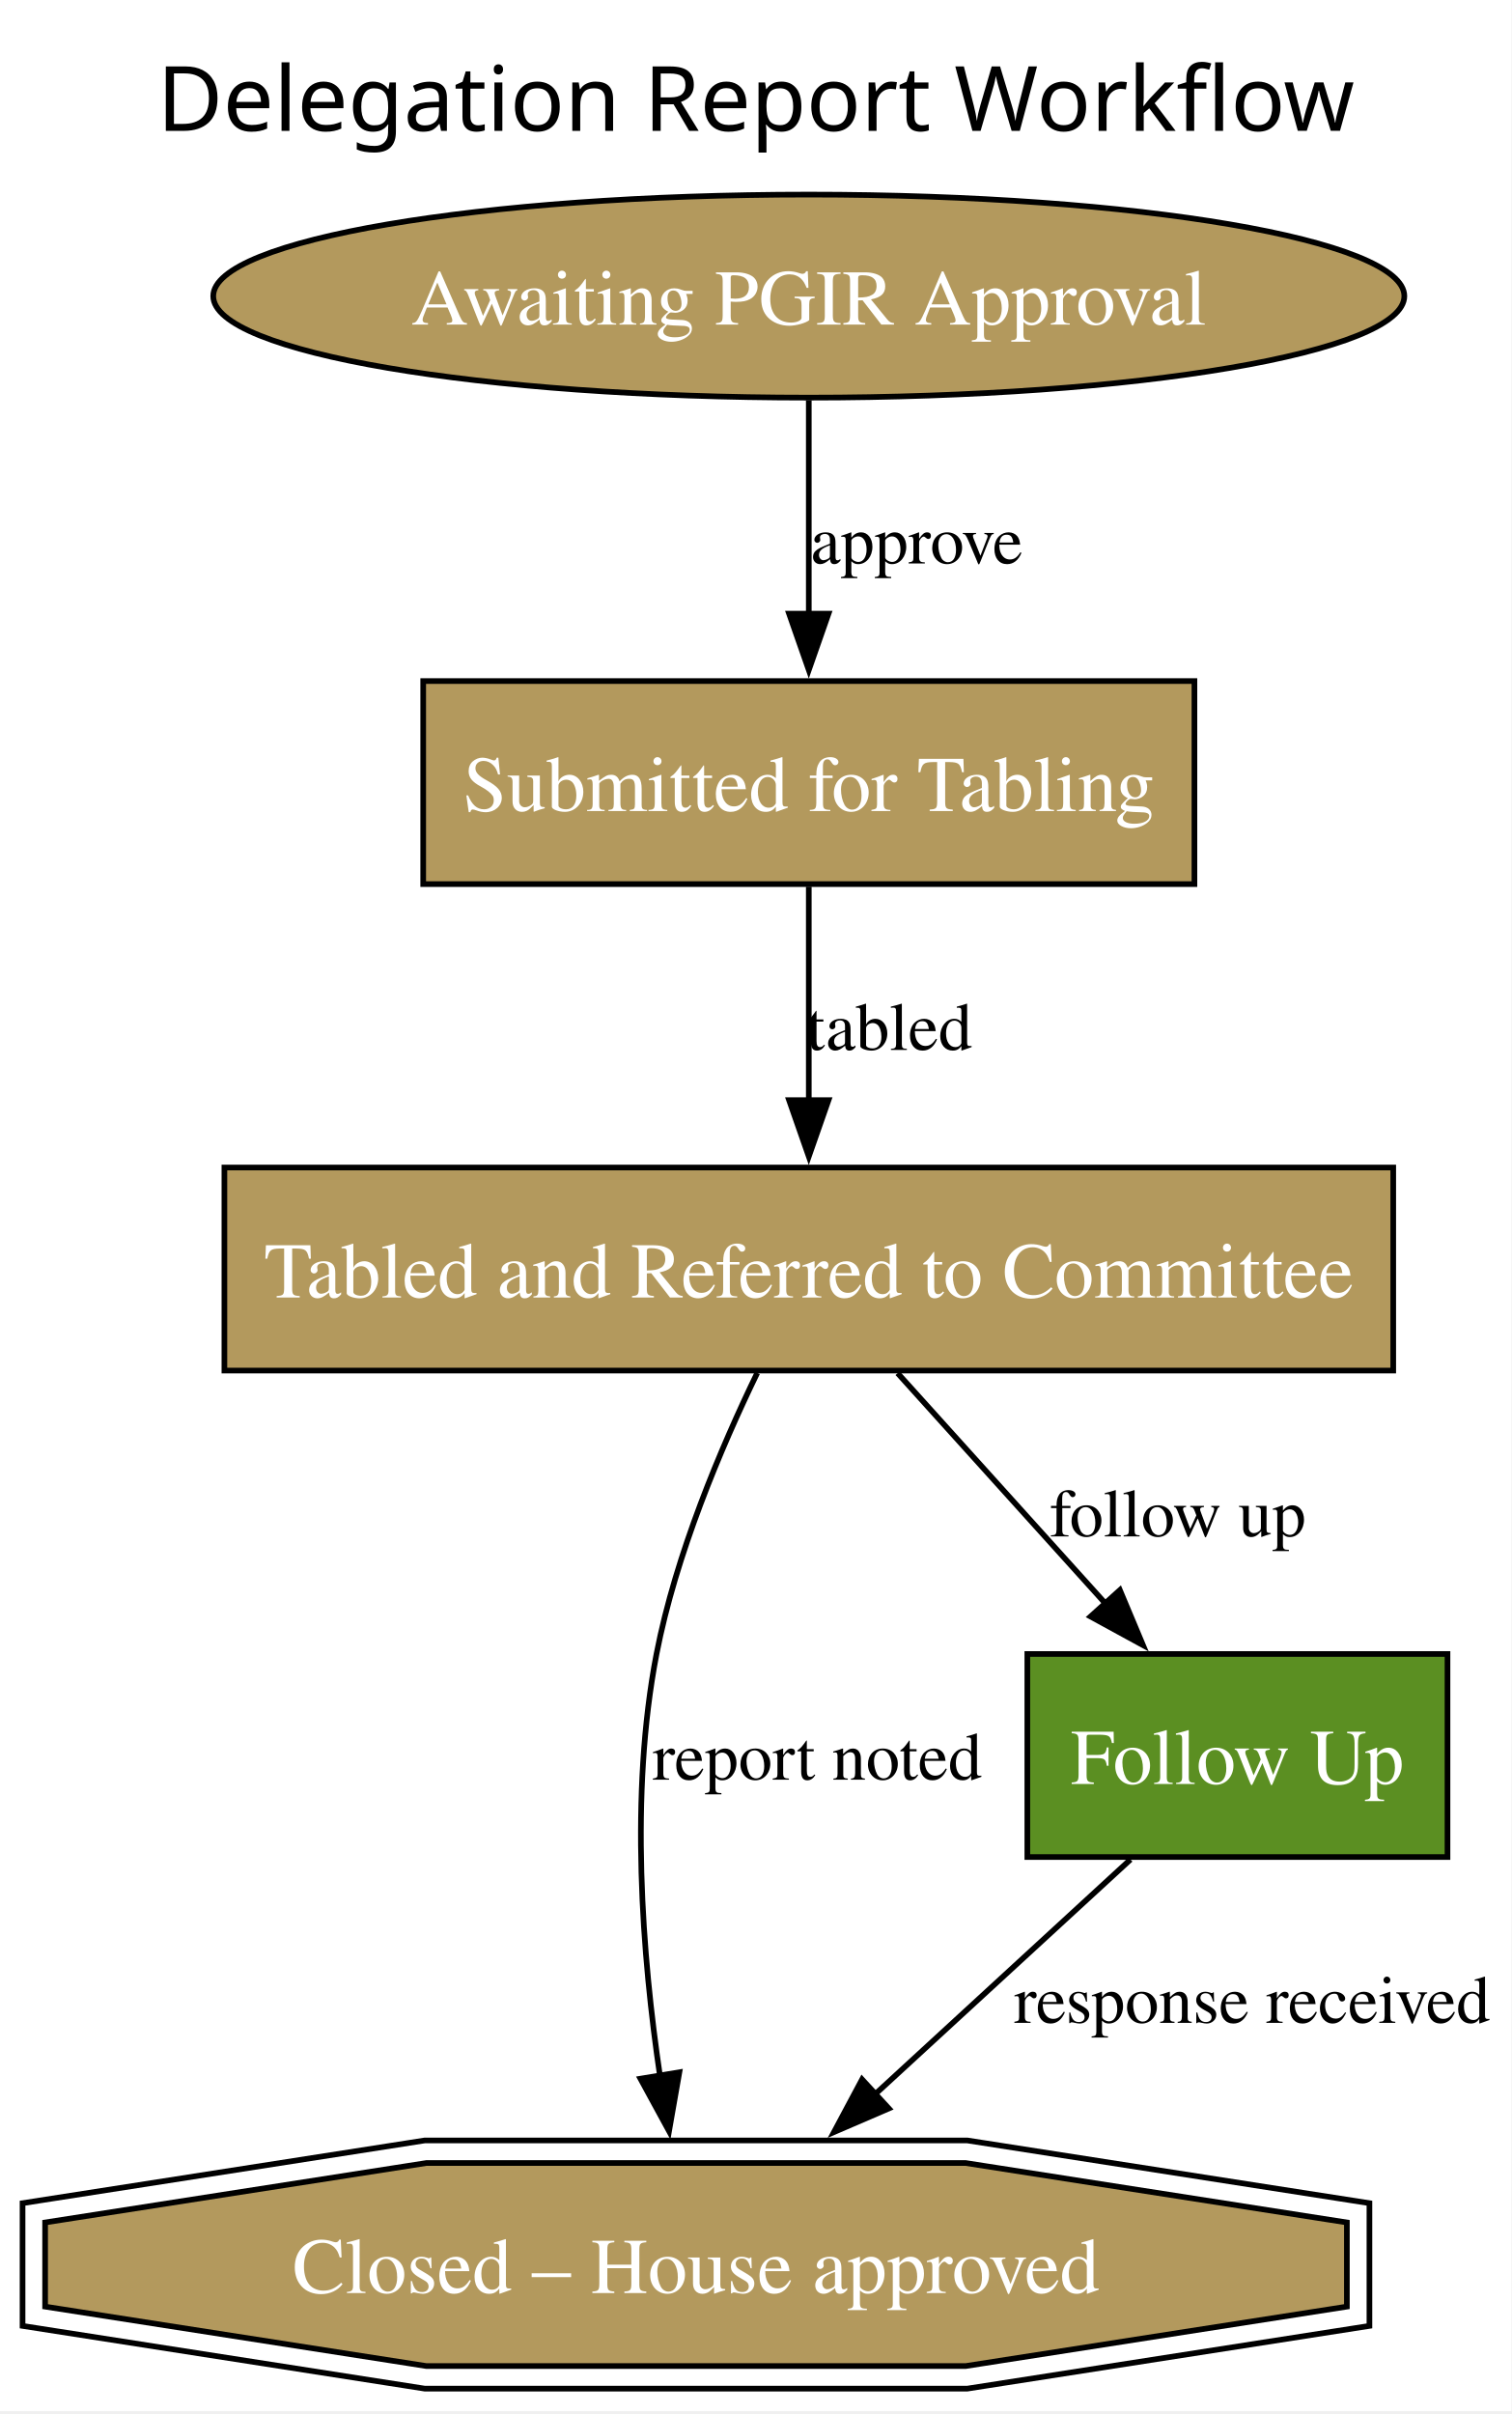
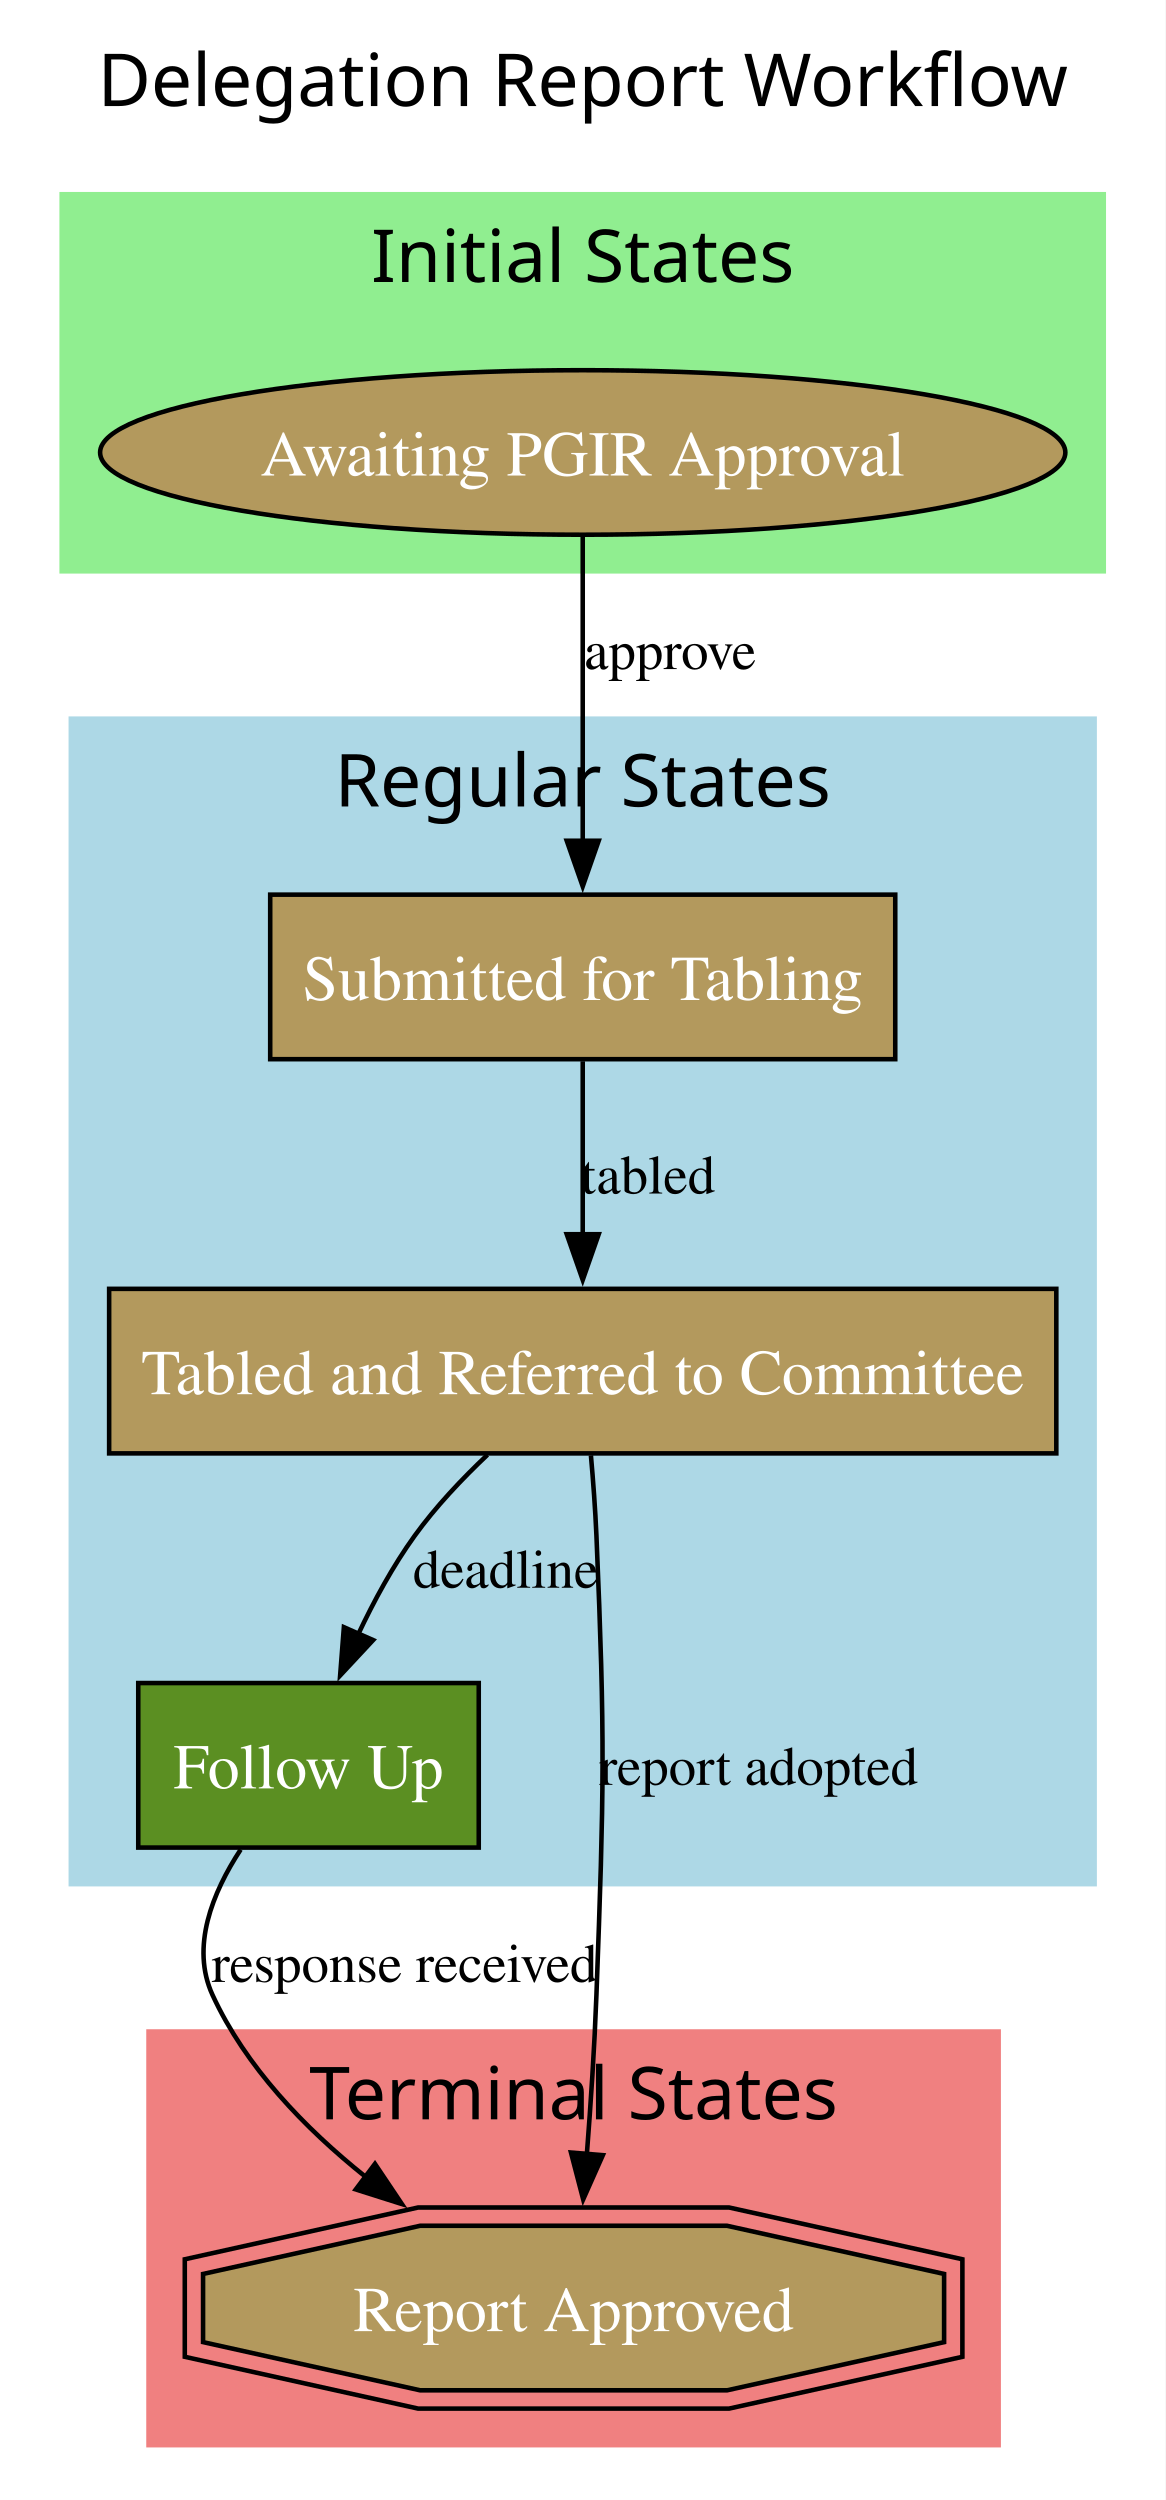
- <svg xmlns="http://www.w3.org/2000/svg" width="268pt" height="428pt" viewBox="0.00 0.00 268.00 428.00">
-   <g id="graph0" class="graph" transform="scale(1 1) rotate(0) translate(4 423.5)">
-     <polygon fill="white" stroke="none" points="-4,4 -4,-423.5 264.01,-423.5 264.01,4 -4,4" />
-     <text xml:space="preserve" text-anchor="middle" x="130.01" y="-400.3" font-family="bold" font-size="16.00">Delegation Report Workflow</text>
+ <svg xmlns="http://www.w3.org/2000/svg" width="255pt" height="547pt" viewBox="0.00 0.00 255.00 547.00">
+   <g id="graph0" class="graph" transform="scale(1 1) rotate(0) translate(4 543)">
+     <polygon fill="white" stroke="none" points="-4,4 -4,-543 251,-543 251,4 -4,4" />
+     <text xml:space="preserve" text-anchor="middle" x="123.5" y="-519.8" font-family="bold" font-size="16.00">Delegation Report Workflow</text>
+     <g id="clust1" class="cluster">
+       <polygon fill="lightgreen" stroke="lightgreen" points="9.5,-418 9.5,-500.5 237.5,-500.5 237.5,-418 9.5,-418" />
+       <text xml:space="preserve" text-anchor="middle" x="123.5" y="-481.3" font-family="bold" font-size="16.00">Initial States</text>
+     </g>
+     <g id="clust2" class="cluster">
+       <polygon fill="lightblue" stroke="lightblue" points="11.5,-130.75 11.5,-385.75 235.5,-385.75 235.5,-130.75 11.5,-130.75" />
+       <text xml:space="preserve" text-anchor="middle" x="123.5" y="-366.55" font-family="bold" font-size="16.00">Regular States</text>
+     </g>
+     <g id="clust3" class="cluster">
+       <polygon fill="lightcoral" stroke="lightcoral" points="28.5,-8 28.5,-98.5 214.5,-98.5 214.5,-8 28.5,-8" />
+       <text xml:space="preserve" text-anchor="middle" x="121.5" y="-79.3" font-family="bold" font-size="16.00">Terminal States</text>
+     </g>
    <g id="node1" class="node">
-       <ellipse fill="#b3995d" stroke="black" cx="139.41" cy="-371" rx="105.6" ry="18" />
-       <text xml:space="preserve" text-anchor="middle" x="139.41" y="-365.95" font-family="Times,serif" font-size="14.00" fill="white">Awaiting PGIR Approval</text>
+       <ellipse fill="#b3995d" stroke="black" cx="123.5" cy="-444" rx="105.6" ry="18" />
+       <text xml:space="preserve" text-anchor="middle" x="123.5" y="-438.95" font-family="Times,serif" font-size="14.00" fill="white">Awaiting PGIR Approval</text>
+     </g>
+     <g id="node3" class="node">
+       <polygon fill="#b3995d" stroke="black" points="191.88,-347.25 55.12,-347.25 55.12,-311.25 191.88,-311.25 191.88,-347.25" />
+       <text xml:space="preserve" text-anchor="middle" x="123.5" y="-324.2" font-family="Times,serif" font-size="14.00" fill="white">Submitted for Tabling</text>
+     </g>
+     <g id="edge1" class="edge">
+       <path fill="none" stroke="black" d="M123.5,-425.88C123.5,-408.08 123.5,-379.92 123.5,-358.76" />
+       <polygon fill="black" stroke="black" points="127,-359.05 123.5,-349.05 120,-359.05 127,-359.05" />
+       <text xml:space="preserve" text-anchor="middle" x="142.62" y="-396.6" font-family="Times,serif" font-size="12.00">approve</text>
+     </g>
+     <g id="node2" class="node">
+       <polygon fill="#5b8f22" stroke="black" points="100.75,-174.75 26.25,-174.75 26.25,-138.75 100.75,-138.75 100.75,-174.75" />
+       <text xml:space="preserve" text-anchor="middle" x="63.5" y="-151.7" font-family="Times,serif" font-size="14.00" fill="white">Follow Up</text>
+     </g>
+     <g id="node5" class="node">
+       <polygon fill="#b3995d" stroke="black" points="202.57,-30.54 202.57,-45.46 155.08,-56 87.92,-56 40.43,-45.46 40.43,-30.54 87.92,-20 155.08,-20 202.57,-30.54" />
+       <polygon fill="none" stroke="black" points="206.57,-27.33 206.57,-48.67 155.52,-60 87.48,-60 36.43,-48.67 36.43,-27.33 87.48,-16 155.52,-16 206.57,-27.33" />
+       <text xml:space="preserve" text-anchor="middle" x="121.5" y="-32.95" font-family="Times,serif" font-size="14.00" fill="white">Report Approved</text>
+     </g>
+     <g id="edge4" class="edge">
+       <path fill="none" stroke="black" d="M48.66,-138.32C42.45,-128.85 37.68,-116.97 42.5,-106.5 49.74,-90.79 62.64,-77.38 75.94,-66.75" />
+       <polygon fill="black" stroke="black" points="78.04,-69.55 83.94,-60.75 73.84,-63.95 78.04,-69.55" />
+       <text xml:space="preserve" text-anchor="middle" x="84.5" y="-109.35" font-family="Times,serif" font-size="12.00">response received</text>
    </g>
    <g id="node4" class="node">
-       <polygon fill="#b3995d" stroke="black" points="207.79,-302.75 71.04,-302.75 71.04,-266.75 207.79,-266.75 207.79,-302.75" />
-       <text xml:space="preserve" text-anchor="middle" x="139.41" y="-279.7" font-family="Times,serif" font-size="14.00" fill="white">Submitted for Tabling</text>
-     </g>
-     <g id="edge1" class="edge">
-       <path fill="none" stroke="black" d="M139.41,-352.54C139.41,-341.59 139.41,-327.19 139.41,-314.57" />
-       <polygon fill="black" stroke="black" points="142.91,-314.7 139.41,-304.7 135.91,-314.7 142.91,-314.7" />
-       <text xml:space="preserve" text-anchor="middle" x="158.54" y="-323.6" font-family="Times,serif" font-size="12.00">approve</text>
-     </g>
-     <g id="node2" class="node">
-       <polygon fill="#b3995d" stroke="black" points="234.82,-14.54 234.82,-29.46 167.22,-40 71.61,-40 4,-29.46 4,-14.54 71.61,-4 167.22,-4 234.82,-14.54" />
-       <polygon fill="none" stroke="black" points="238.82,-11.12 238.82,-32.88 167.53,-44 71.3,-44 0,-32.88 0,-11.12 71.3,0 167.53,0 238.82,-11.12" />
-       <text xml:space="preserve" text-anchor="middle" x="119.41" y="-16.95" font-family="Times,serif" font-size="14.00" fill="white">Closed – House approved</text>
-     </g>
-     <g id="node3" class="node">
-       <polygon fill="#5b8f22" stroke="black" points="252.66,-130.25 178.16,-130.25 178.16,-94.25 252.66,-94.25 252.66,-130.25" />
-       <text xml:space="preserve" text-anchor="middle" x="215.41" y="-107.2" font-family="Times,serif" font-size="14.00" fill="white">Follow Up</text>
-     </g>
-     <g id="edge4" class="edge">
-       <path fill="none" stroke="black" d="M196.45,-93.81C183.44,-81.86 165.89,-65.73 150.82,-51.87" />
-       <polygon fill="black" stroke="black" points="153.6,-49.67 143.87,-45.48 148.86,-54.82 153.6,-49.67" />
-       <text xml:space="preserve" text-anchor="middle" x="218.01" y="-64.85" font-family="Times,serif" font-size="12.00">response received</text>
-     </g>
-     <g id="node5" class="node">
-       <polygon fill="#b3995d" stroke="black" points="243.04,-216.5 35.79,-216.5 35.79,-180.5 243.04,-180.5 243.04,-216.5" />
-       <text xml:space="preserve" text-anchor="middle" x="139.41" y="-193.45" font-family="Times,serif" font-size="14.00" fill="white">Tabled and Referred to Committee</text>
+       <polygon fill="#b3995d" stroke="black" points="227.12,-261 19.88,-261 19.88,-225 227.12,-225 227.12,-261" />
+       <text xml:space="preserve" text-anchor="middle" x="123.5" y="-237.95" font-family="Times,serif" font-size="14.00" fill="white">Tabled and Referred to Committee</text>
    </g>
    <g id="edge5" class="edge">
-       <path fill="none" stroke="black" d="M139.41,-266.29C139.41,-255.34 139.41,-240.94 139.41,-228.32" />
-       <polygon fill="black" stroke="black" points="142.91,-228.45 139.41,-218.45 135.91,-228.45 142.91,-228.45" />
-       <text xml:space="preserve" text-anchor="middle" x="153.66" y="-237.35" font-family="Times,serif" font-size="12.00">tabled</text>
+       <path fill="none" stroke="black" d="M123.5,-310.79C123.5,-299.84 123.5,-285.44 123.5,-272.82" />
+       <polygon fill="black" stroke="black" points="127,-272.95 123.5,-262.95 120,-272.95 127,-272.95" />
+       <text xml:space="preserve" text-anchor="middle" x="137.75" y="-281.85" font-family="Times,serif" font-size="12.00">tabled</text>
+     </g>
+     <g id="edge2" class="edge">
+       <path fill="none" stroke="black" d="M102.66,-224.69C97.05,-219.39 91.29,-213.29 86.75,-207 81.99,-200.41 77.8,-192.69 74.34,-185.34" />
+       <polygon fill="black" stroke="black" points="77.64,-184.15 70.42,-176.4 71.24,-186.97 77.64,-184.15" />
+       <text xml:space="preserve" text-anchor="middle" x="106.62" y="-195.6" font-family="Times,serif" font-size="12.00">deadline</text>
    </g>
    <g id="edge3" class="edge">
-       <path fill="none" stroke="black" d="M130.27,-180.08C123.85,-166.83 115.83,-147.91 112.41,-130.25 107.6,-105.36 109.87,-76.69 113.05,-55.25" />
-       <polygon fill="black" stroke="black" points="116.46,-56.09 114.63,-45.65 109.56,-54.95 116.46,-56.09" />
-       <text xml:space="preserve" text-anchor="middle" x="140.91" y="-107.97" font-family="Times,serif" font-size="12.00">report noted</text>
-     </g>
-     <g id="edge2" class="edge">
-       <path fill="none" stroke="black" d="M155.16,-180.04C165.86,-168.18 180.19,-152.29 192.2,-138.99" />
-       <polygon fill="black" stroke="black" points="194.57,-141.58 198.67,-131.81 189.37,-136.89 194.57,-141.58" />
-       <text xml:space="preserve" text-anchor="middle" x="204.84" y="-151.1" font-family="Times,serif" font-size="12.00">follow up</text>
+       <path fill="none" stroke="black" d="M125.29,-224.57C125.79,-218.97 126.25,-212.73 126.5,-207 128.41,-162.37 128.15,-151.14 126.5,-106.5 126.08,-95.12 125.26,-82.68 124.4,-71.61" />
+       <polygon fill="black" stroke="black" points="127.9,-71.45 123.6,-61.77 120.93,-72.02 127.9,-71.45" />
+       <text xml:space="preserve" text-anchor="middle" x="161.96" y="-152.47" font-family="Times,serif" font-size="12.00">report adopted</text>
    </g>
  </g>
</svg>
